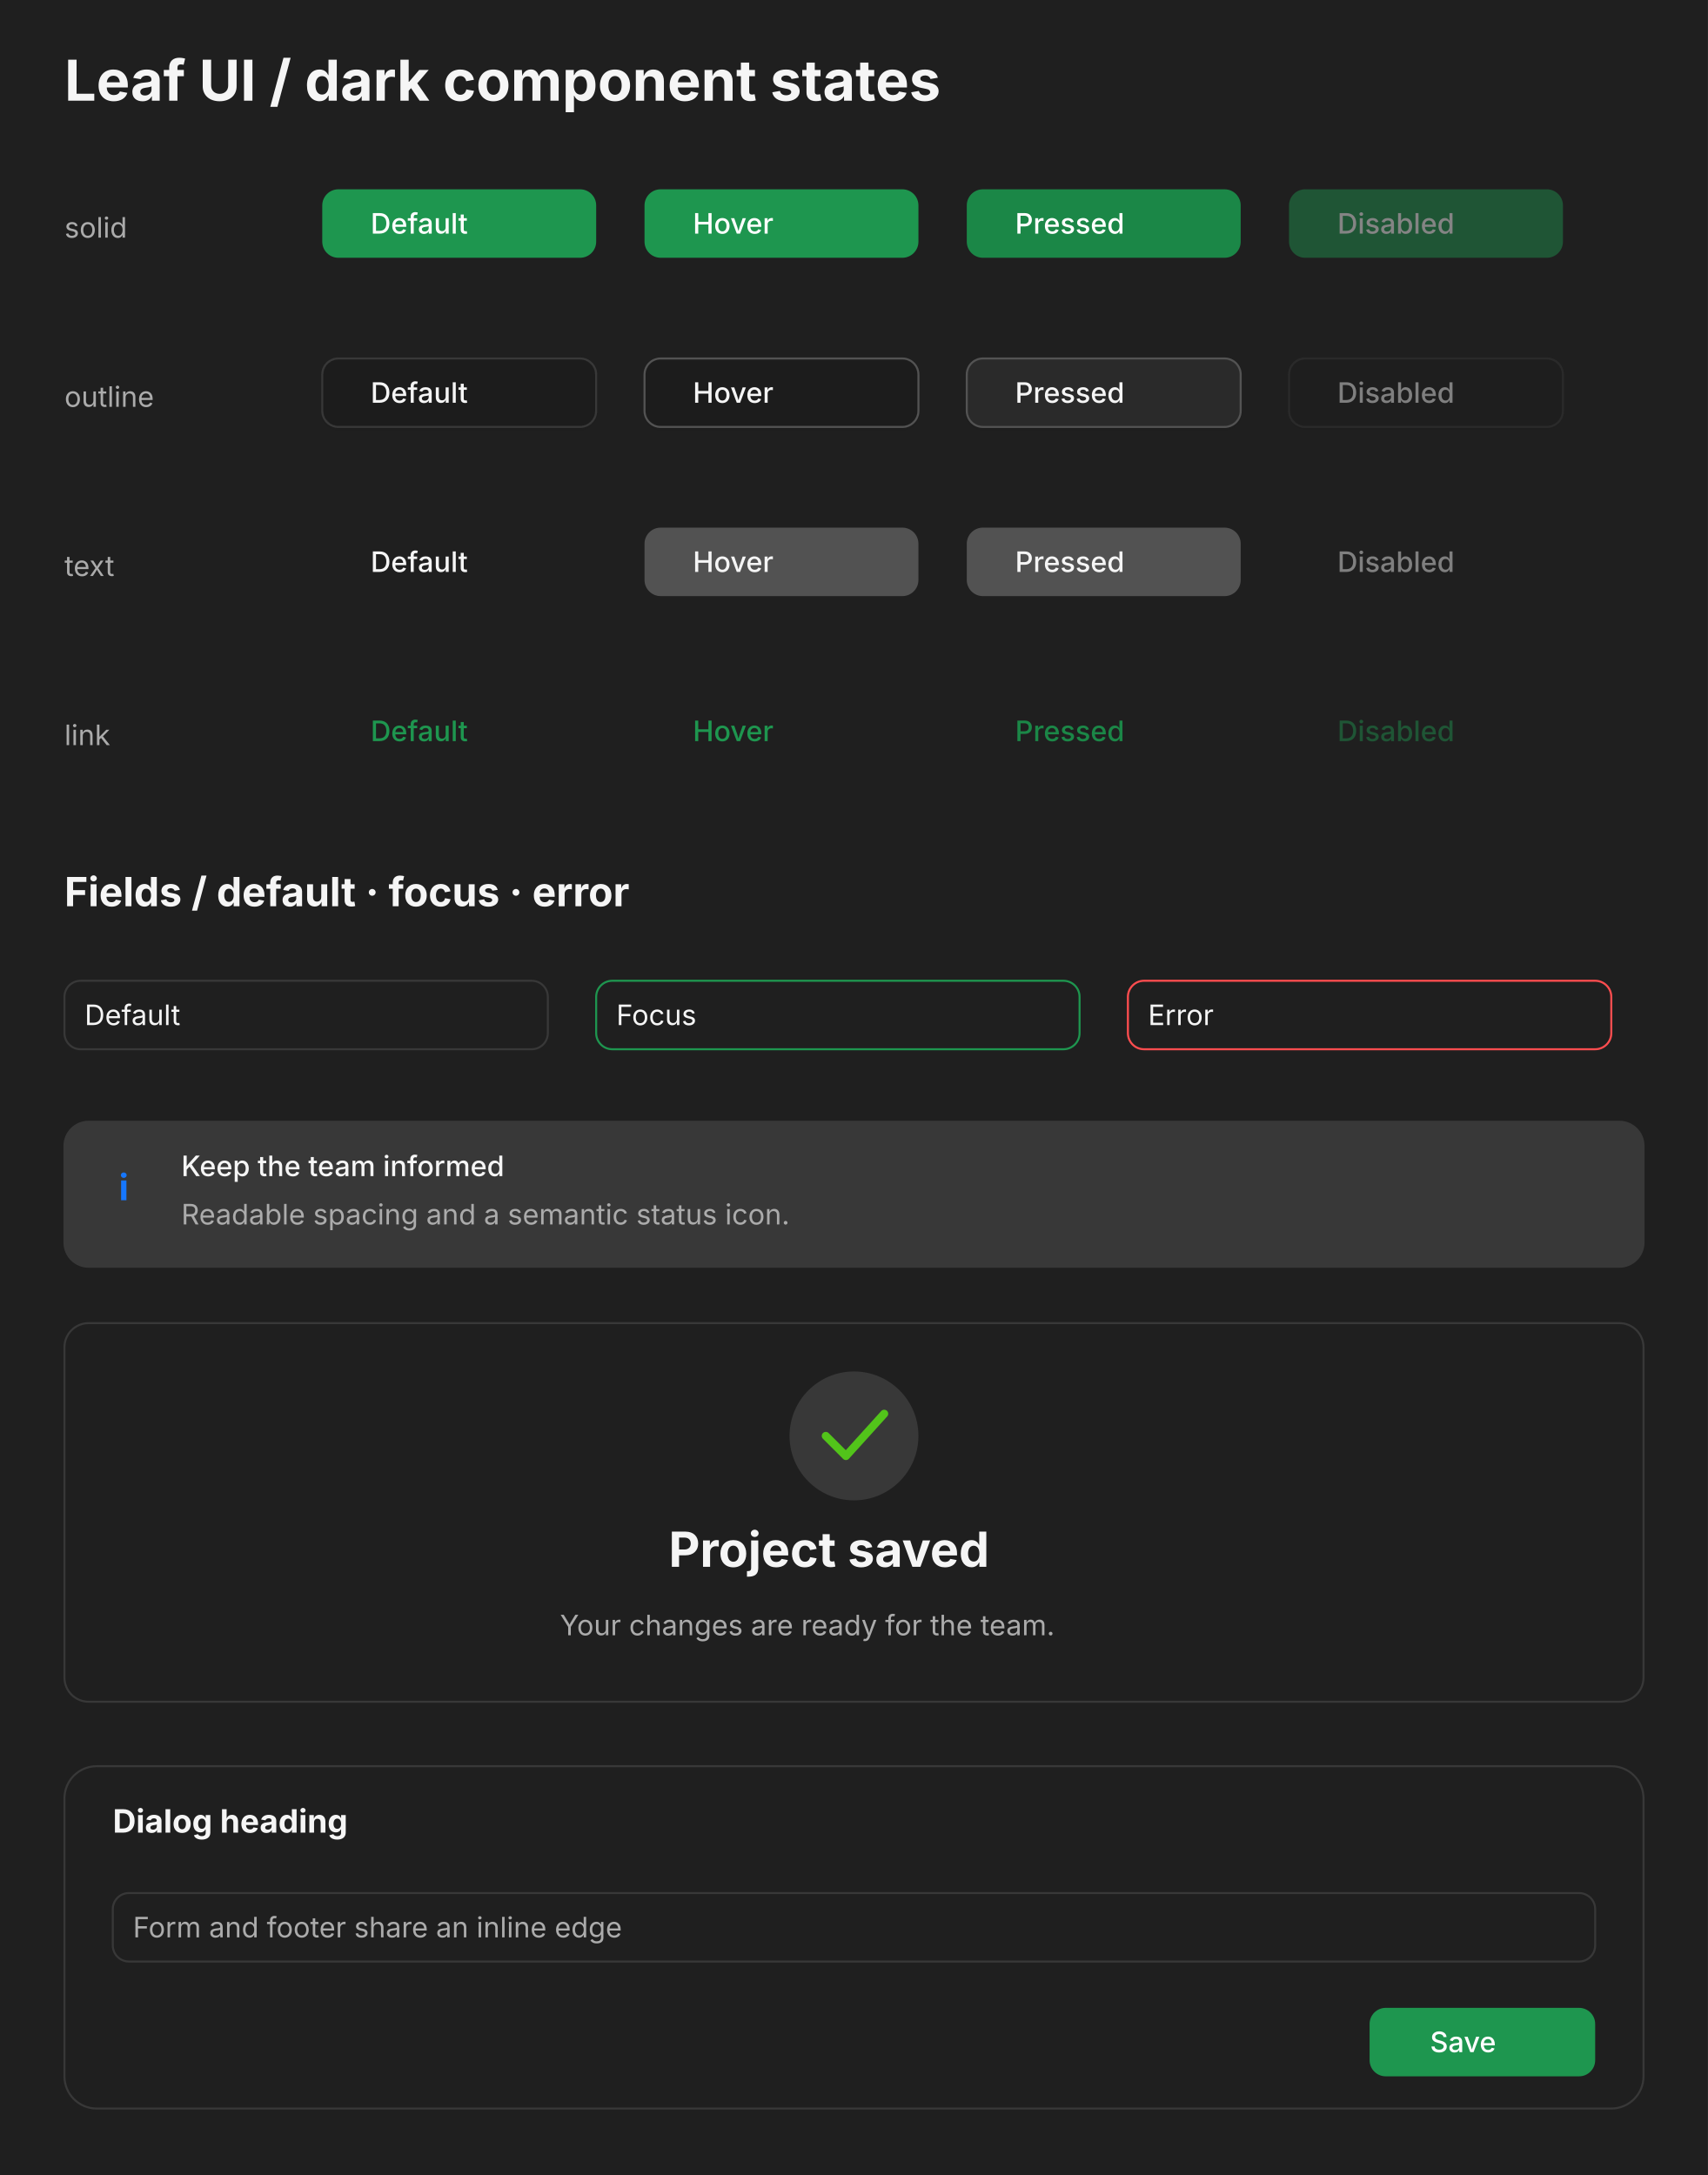
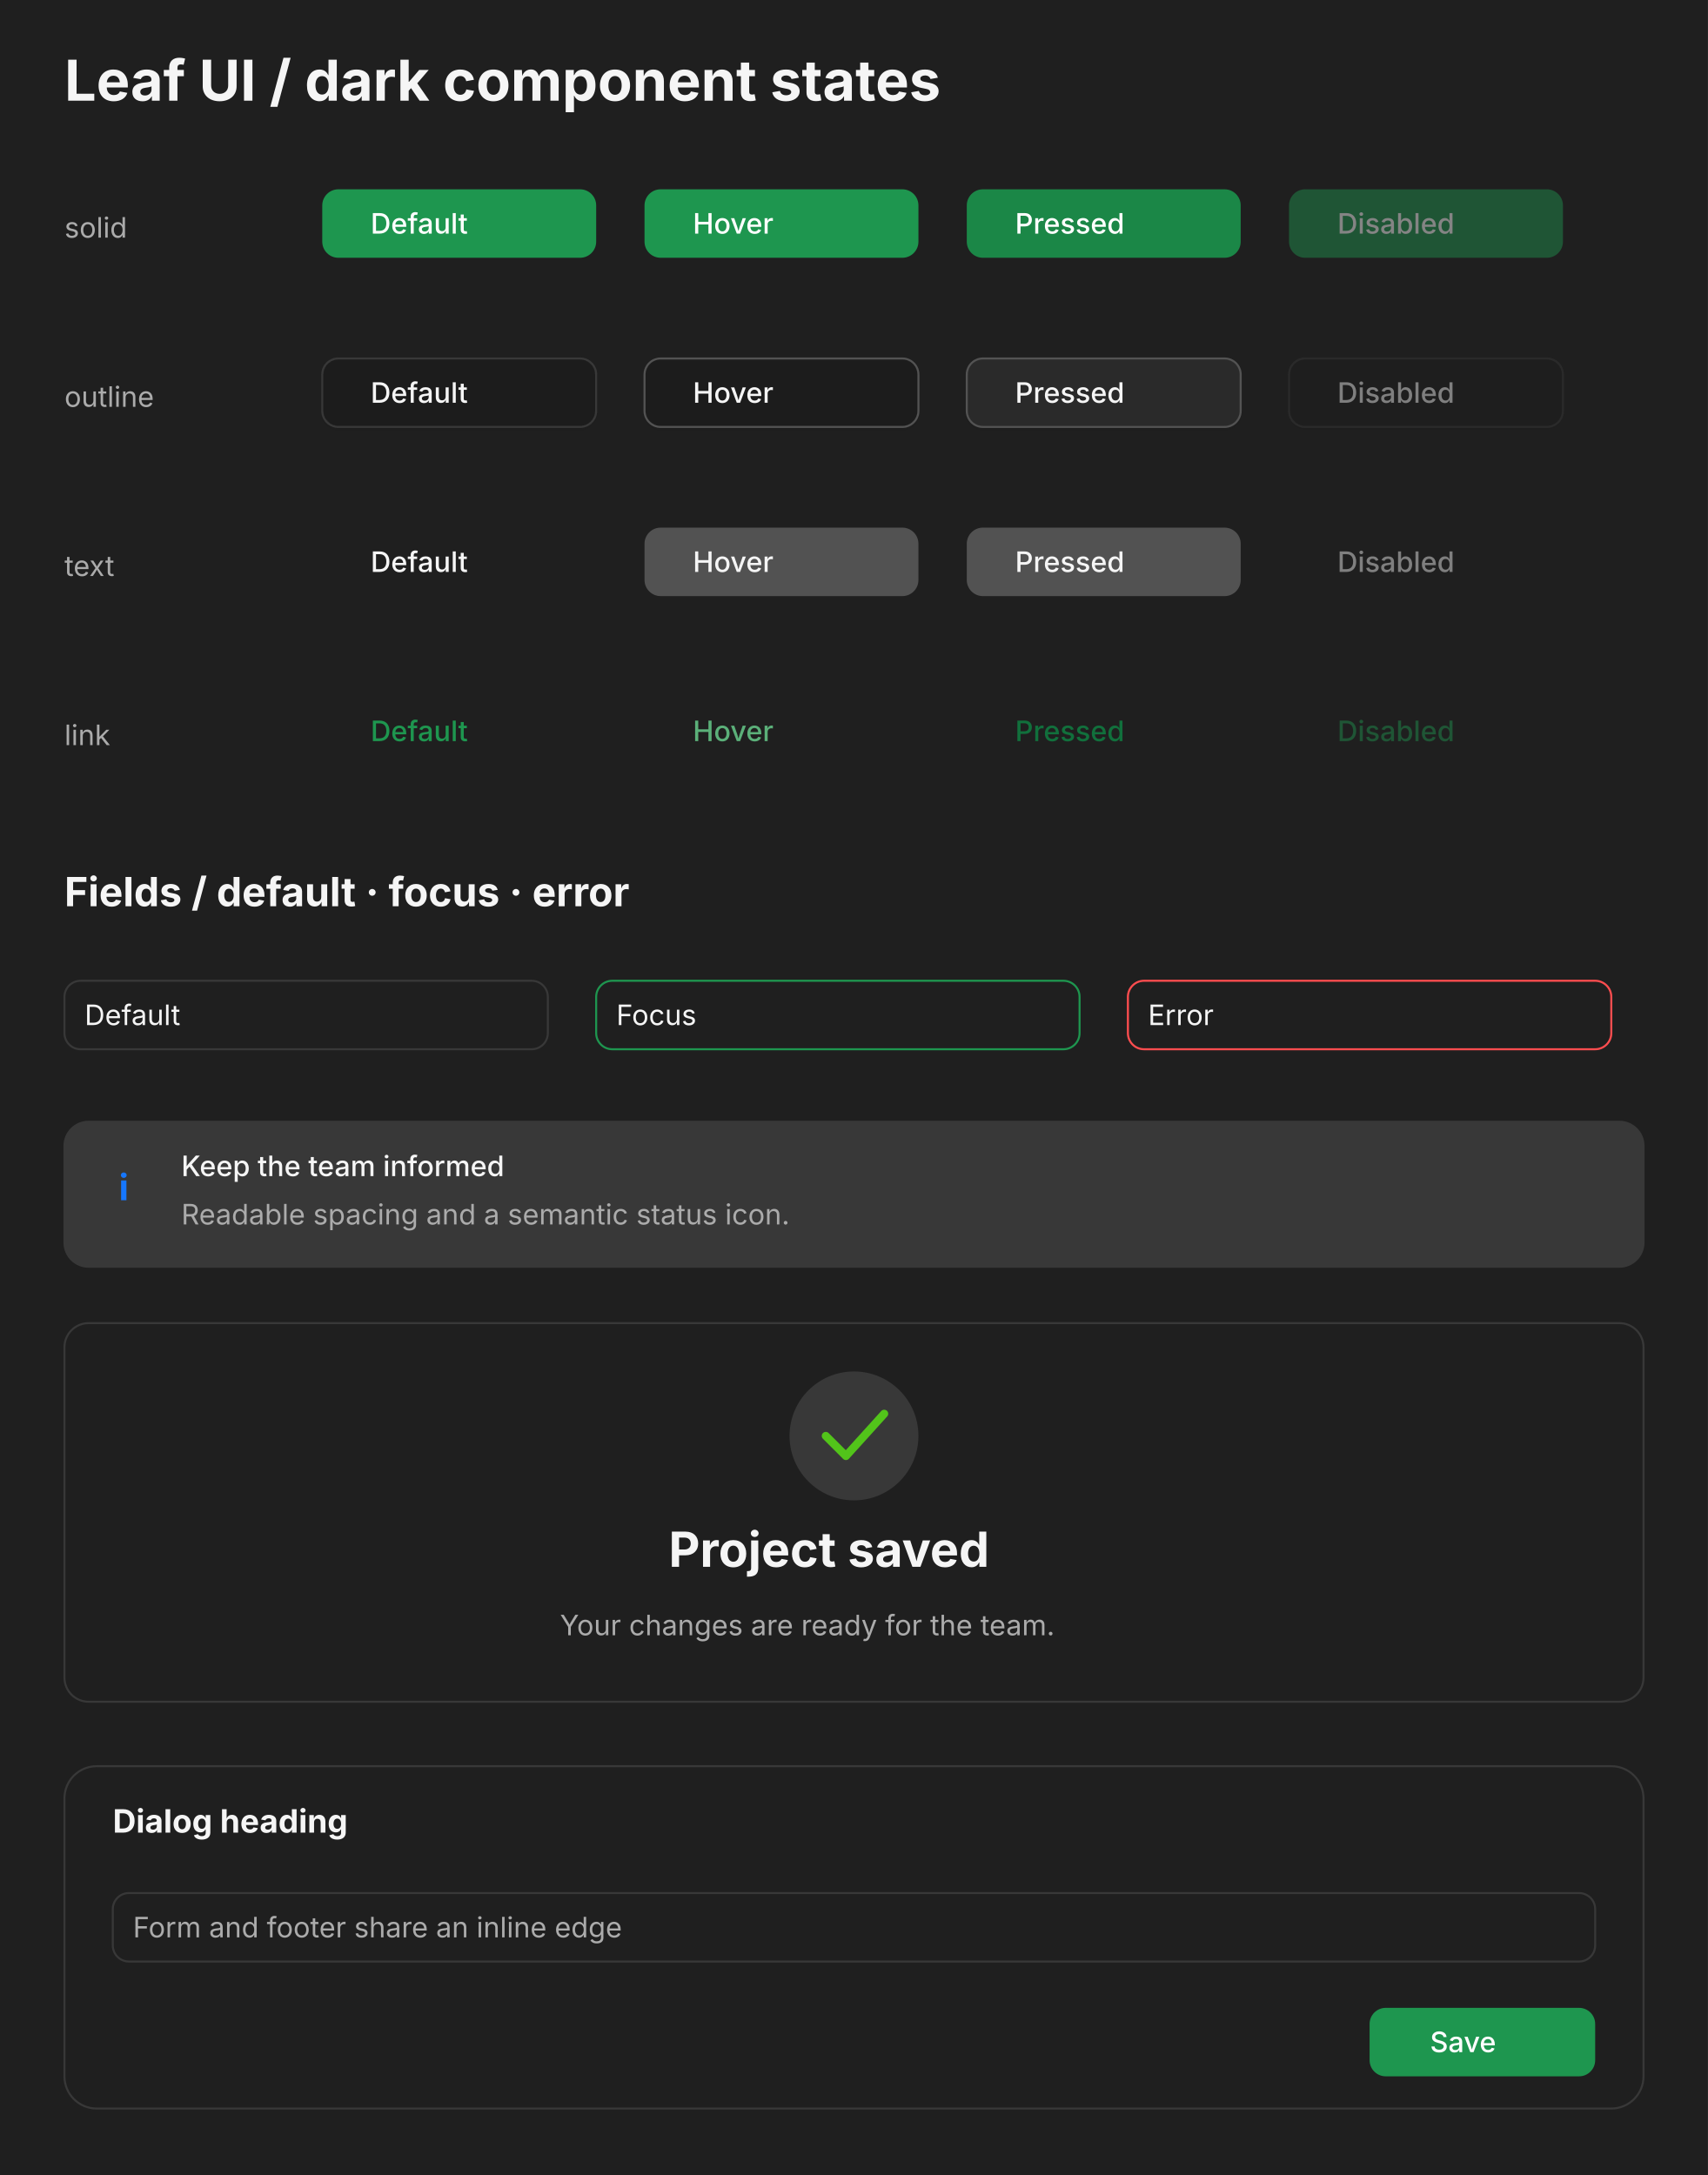
<svg xmlns="http://www.w3.org/2000/svg" width="848" height="1080" viewBox="0 0 848 1080" font-family="Inter, Arial, sans-serif">
  <rect x="0" y="0" width="848" height="1080" rx="0" fill="#1f1f1f" stroke="none" />
  <defs>
    <filter id="button-outline-shadow" x="-20%" y="-20%" width="140%" height="160%">
      <feDropShadow dx="0" dy="1" stdDeviation="0.8" flood-color="#000000" flood-opacity="0.06" />
    </filter>
  </defs>
  <text x="32" y="50" fill="#f5f5f5" font-size="28" font-weight="700">Leaf UI / dark component states</text>
  <text x="32" y="118" fill="#ababab" font-size="14" font-weight="400">solid</text>
  <g id="button-solid-default" opacity="1">
    <rect x="160" y="94" width="136" height="34" rx="8" fill="#1e964f" stroke="none" />
    <text x="184" y="116" fill="#ffffff" font-size="14" font-weight="500">Default</text>
  </g>
  <g id="button-solid-hover" opacity="1">
    <rect x="320" y="94" width="136" height="34" rx="8" fill="#1e964f" stroke="none" />
    <text x="344" y="116" fill="#ffffff" font-size="14" font-weight="500">Hover</text>
  </g>
  <g id="button-solid-pressed" opacity="1">
    <rect x="480" y="94" width="136" height="34" rx="8" fill="rgba(27, 135, 71, 1)" stroke="none" />
    <text x="504" y="116" fill="#ffffff" font-size="14" font-weight="500">Pressed</text>
  </g>
  <g id="button-solid-disabled" opacity="0.45">
    <rect x="640" y="94" width="136" height="34" rx="8" fill="#1e964f" stroke="none" />
    <text x="664" y="116" fill="#ffffff" font-size="14" font-weight="500">Disabled</text>
  </g>
  <text x="32" y="202" fill="#ababab" font-size="14" font-weight="400">outline</text>
  <g id="button-outline-default" opacity="1">
    <rect x="160" y="178" width="136" height="34" rx="8" fill="#1f1f1f" stroke="#383838" filter="url(#button-outline-shadow)" />
    <text x="184" y="200" fill="#f5f5f5" font-size="14" font-weight="500">Default</text>
  </g>
  <g id="button-outline-hover" opacity="1">
    <rect x="320" y="178" width="136" height="34" rx="8" fill="#1f1f1f" stroke="#525252" filter="url(#button-outline-shadow)" />
    <text x="344" y="200" fill="#f5f5f5" font-size="14" font-weight="500">Hover</text>
  </g>
  <g id="button-outline-pressed" opacity="1">
    <rect x="480" y="178" width="136" height="34" rx="8" fill="rgb(44, 44, 44)" stroke="#525252" filter="url(#button-outline-shadow)" />
    <text x="504" y="200" fill="#f5f5f5" font-size="14" font-weight="500">Pressed</text>
  </g>
  <g id="button-outline-disabled" opacity="0.45">
    <rect x="640" y="178" width="136" height="34" rx="8" fill="#1f1f1f" stroke="#383838" filter="url(#button-outline-shadow)" />
    <text x="664" y="200" fill="#f5f5f5" font-size="14" font-weight="500">Disabled</text>
  </g>
  <text x="32" y="286" fill="#ababab" font-size="14" font-weight="400">text</text>
  <g id="button-text-default" opacity="1">
    <rect x="160" y="262" width="136" height="34" rx="8" fill="none" stroke="none" />
    <text x="184" y="284" fill="#f5f5f5" font-size="14" font-weight="500">Default</text>
  </g>
  <g id="button-text-hover" opacity="1">
    <rect x="320" y="262" width="136" height="34" rx="8" fill="#525252" stroke="none" />
    <text x="344" y="284" fill="#f5f5f5" font-size="14" font-weight="500">Hover</text>
  </g>
  <g id="button-text-pressed" opacity="1">
    <rect x="480" y="262" width="136" height="34" rx="8" fill="#525252" stroke="none" />
    <text x="504" y="284" fill="#f5f5f5" font-size="14" font-weight="500">Pressed</text>
  </g>
  <g id="button-text-disabled" opacity="0.45">
    <rect x="640" y="262" width="136" height="34" rx="8" fill="none" stroke="none" />
    <text x="664" y="284" fill="#f5f5f5" font-size="14" font-weight="500">Disabled</text>
  </g>
  <text x="32" y="370" fill="#ababab" font-size="14" font-weight="400">link</text>
  <g id="button-link-default" opacity="1">
    <rect x="160" y="346" width="136" height="34" rx="8" fill="none" stroke="none" />
    <text x="184" y="368" fill="#1e964f" font-size="14" font-weight="500">Default</text>
  </g>
  <g id="button-link-hover" opacity="1">
    <rect x="320" y="346" width="136" height="34" rx="8" fill="none" stroke="none" />
-     <text x="344" y="368" fill="#1e964f" font-size="14" font-weight="500">Hover</text>
+     <text x="344" y="368" fill="#5bb079" font-size="14" font-weight="500">Hover</text>
  </g>
  <g id="button-link-pressed" opacity="1">
    <rect x="480" y="346" width="136" height="34" rx="8" fill="none" stroke="none" />
-     <text x="504" y="368" fill="rgba(27, 135, 71, 1)" font-size="14" font-weight="500">Pressed</text>
+     <text x="504" y="368" fill="#11703c" font-size="14" font-weight="500">Pressed</text>
  </g>
  <g id="button-link-disabled" opacity="0.45">
    <rect x="640" y="346" width="136" height="34" rx="8" fill="none" stroke="none" />
    <text x="664" y="368" fill="#1e964f" font-size="14" font-weight="500">Disabled</text>
  </g>
  <text x="32" y="450" fill="#f5f5f5" font-size="20" font-weight="700">Fields / default · focus · error</text>
  <g id="input-default">
    <rect x="32" y="487" width="240" height="34" rx="8" fill="#1f1f1f" stroke="#383838" />
    <text x="42" y="509" fill="#f5f5f5" font-size="14" font-weight="400">Default</text>
  </g>
  <g id="input-focus">
    <rect x="296" y="487" width="240" height="34" rx="8" fill="#1f1f1f" stroke="#1e964f" />
    <text x="306" y="509" fill="#f5f5f5" font-size="14" font-weight="400">Focus</text>
  </g>
  <g id="input-error">
    <rect x="560" y="487" width="240" height="34" rx="8" fill="#1f1f1f" stroke="#ff4d4f" />
    <text x="570" y="509" fill="#f5f5f5" font-size="14" font-weight="400">Error</text>
  </g>
  <g id="alert-info">
    <rect x="32" y="557" width="784" height="72" rx="12" fill="#383838" stroke="#383838" />
    <text x="59" y="596" fill="#1677ff" font-size="18" font-weight="700">i</text>
    <text x="90" y="584" fill="#f5f5f5" font-size="14" font-weight="500">Keep the team informed</text>
    <text x="90" y="608" fill="#ababab" font-size="14" font-weight="400">Readable spacing and a semantic status icon.</text>
  </g>
  <g id="result-success">
    <rect x="32" y="657" width="784" height="188" rx="12" fill="#1f1f1f" stroke="#383838" />
    <rect x="392" y="681" width="64" height="64" rx="32" fill="#383838" stroke="none" />
    <path d="M410 713 L420 723 L439 702" fill="none" stroke="#52c41a" stroke-width="4" stroke-linecap="round" stroke-linejoin="round" />
    <text x="332" y="778" fill="#f5f5f5" font-size="24" font-weight="700">Project saved</text>
    <text x="278" y="812" fill="#ababab" font-size="14" font-weight="400">Your changes are ready for the team.</text>
  </g>
  <g id="dialog-anatomy">
    <rect x="32" y="877" width="784" height="170" rx="16" fill="#1f1f1f" stroke="#383838" />
    <text x="56" y="910" fill="#f5f5f5" font-size="16" font-weight="700">Dialog heading</text>
    <rect x="56" y="940" width="736" height="34" rx="8" fill="#1f1f1f" stroke="#383838" />
    <text x="66" y="962" fill="#ababab" font-size="14" font-weight="400">Form and footer share an inline edge</text>
    <rect x="680" y="997" width="112" height="34" rx="8" fill="#1e964f" stroke="none" />
    <text x="710" y="1019" fill="#ffffff" font-size="14" font-weight="500">Save</text>
  </g>
</svg>
